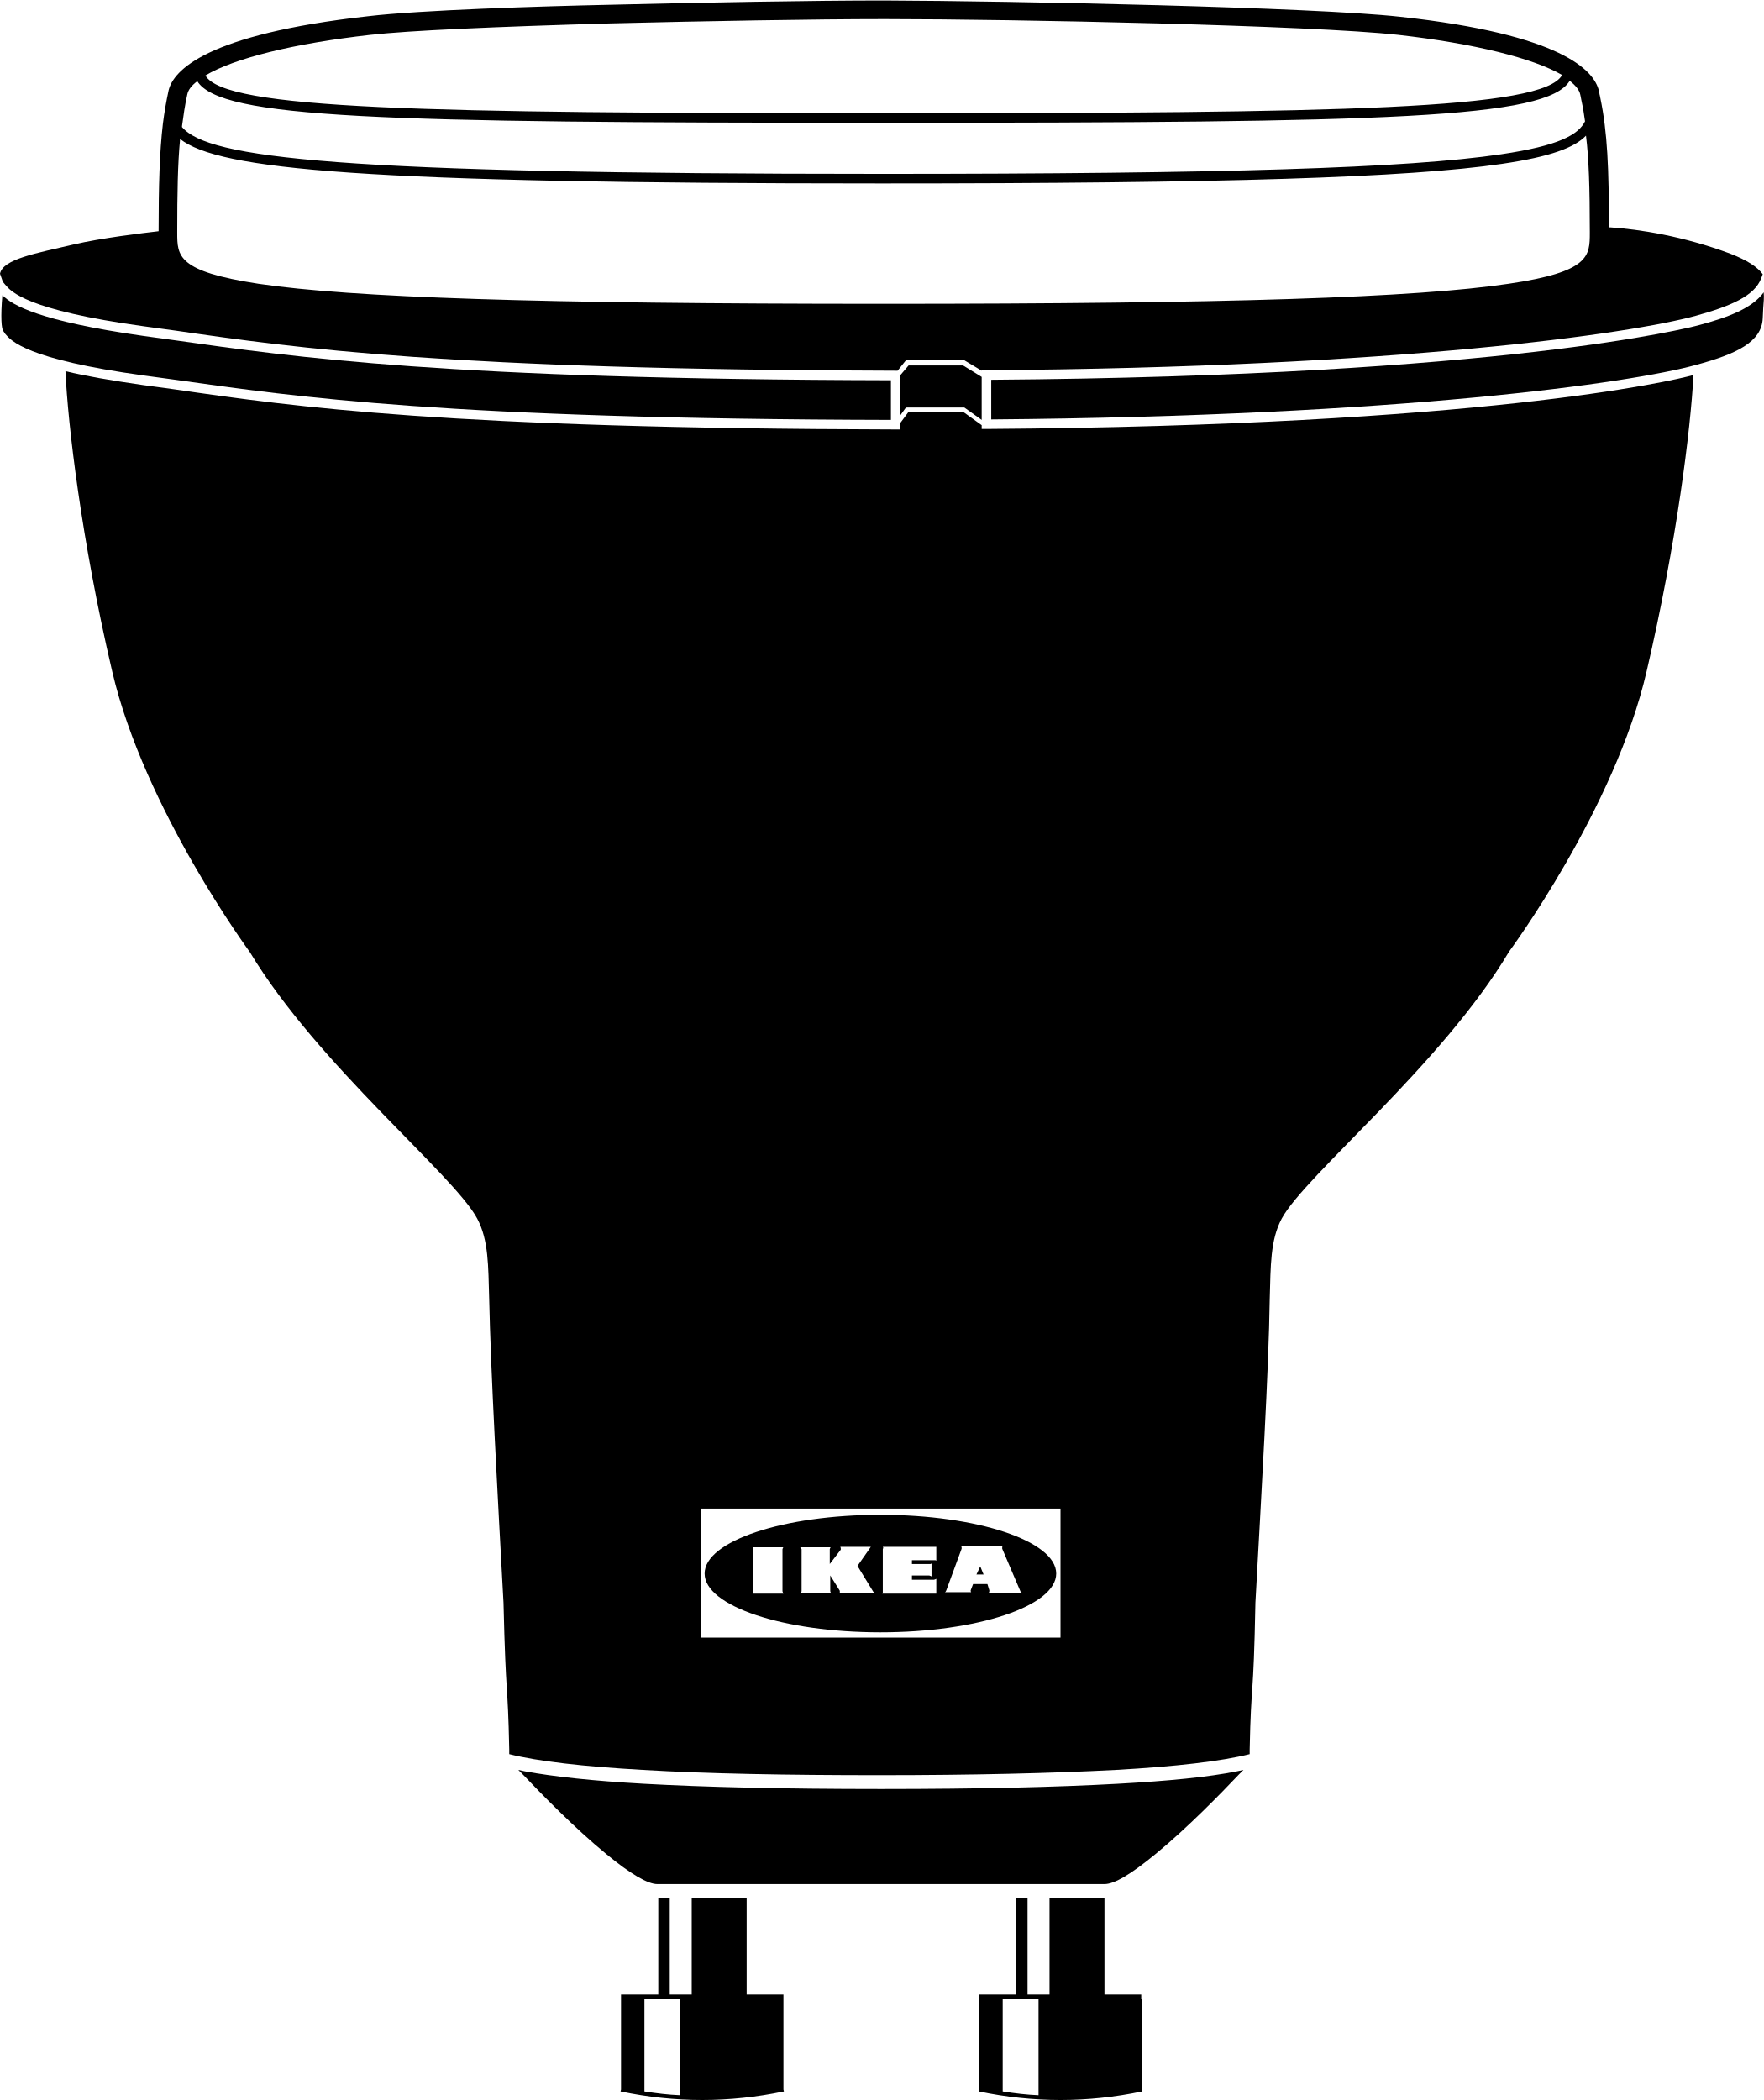
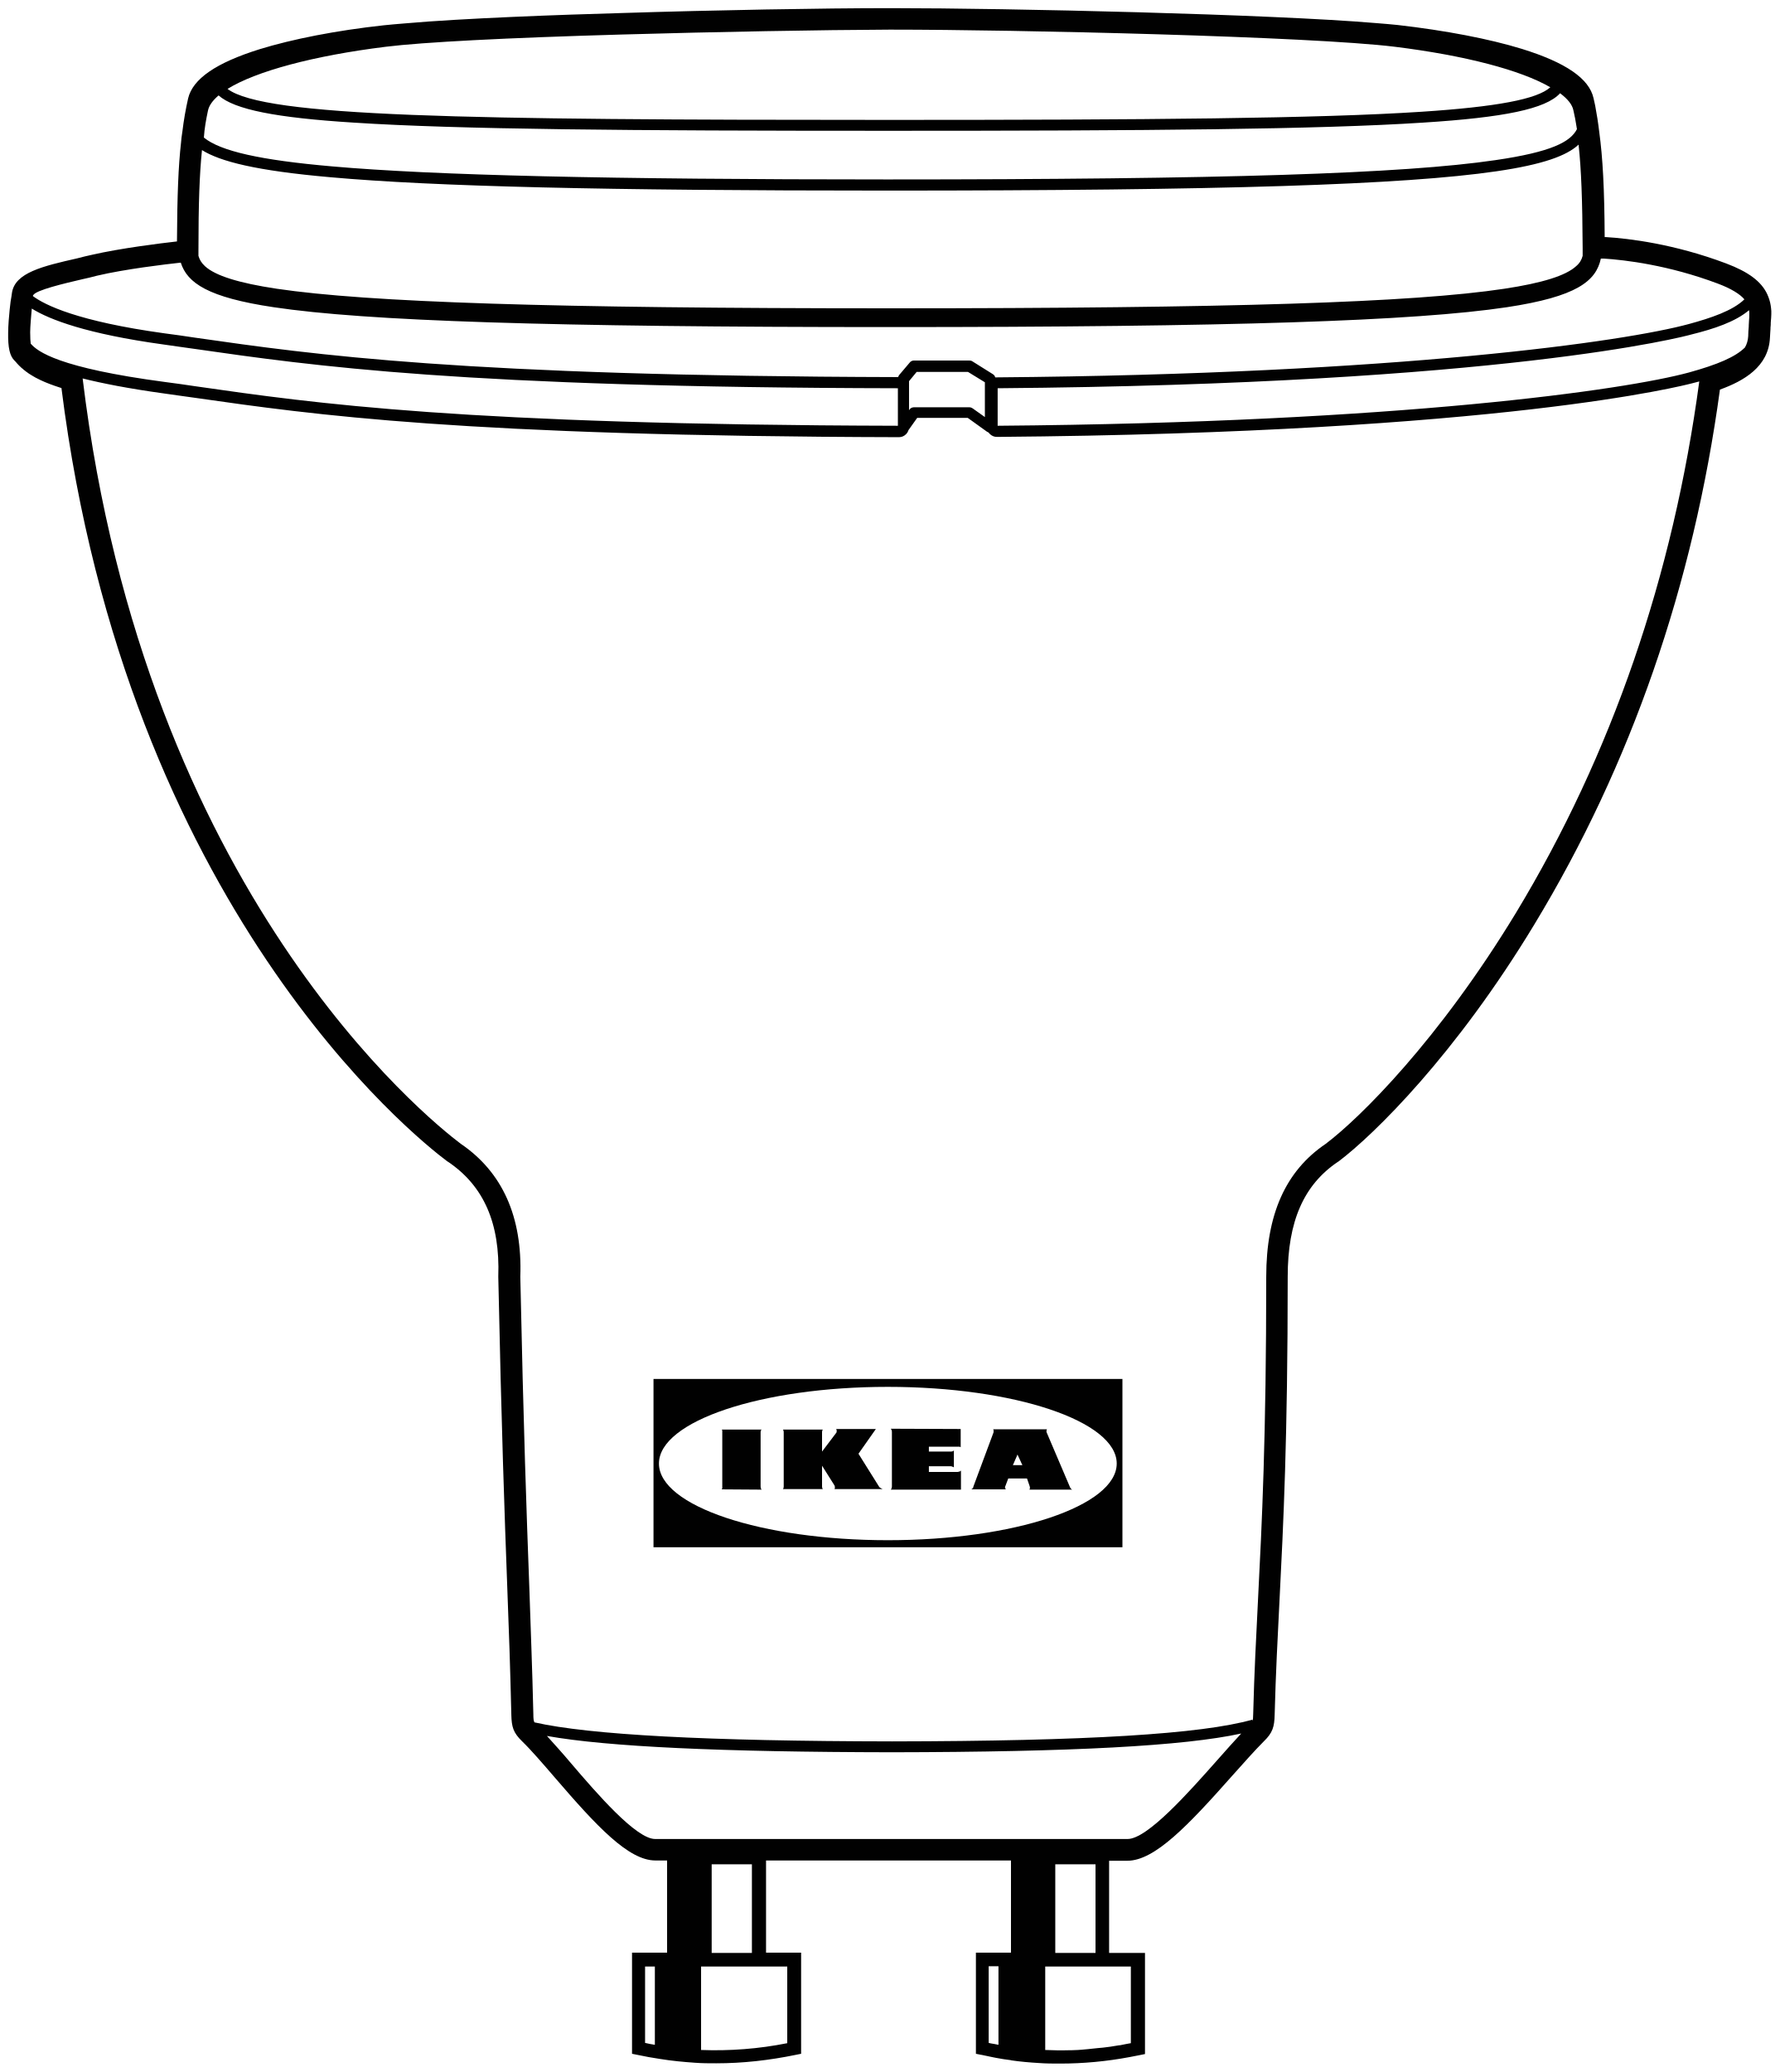
- <svg xmlns="http://www.w3.org/2000/svg" version="1.1" id="Layer_1" x="0px" y="0px" viewBox="0 0 369.2 439.6" style="enable-background:new 0 0 369.2 439.6;" xml:space="preserve">
+ <svg xmlns="http://www.w3.org/2000/svg" version="1.1" id="Layer_1" x="0px" y="0px" viewBox="0 0 654.6 762.1" style="enable-background:new 0 0 654.6 762.1;" xml:space="preserve">
  <style type="text/css">
- 	.st0{fill:#800000018000000180000001;}
+ 	.st0{fill:#010101;}
</style>
  <g>
-     <path class="st0" d="M234,373.4c-12.7,0.7-28.9,1.1-49.6,1.1c-20.6,0-36.9-0.4-49.6-1.1c-10.7-0.6-18.9-1.5-24.9-2.6l-1.4-0.3l1,1   c3.7,3.9,10.8,11.2,17.4,16.6c5.1,4.2,8.7,6.3,10.7,6.3h93.6c2.1,0,5.6-2.1,10.7-6.3c6.6-5.4,13.7-12.7,17.4-16.6l1-1l-1.4,0.3   C252.9,372,244.8,372.8,234,373.4z" />
-     <path class="st0" d="M239,418.5h-0.1V418v-0.5h-7.7v-20.1h-11.5v20.1h-4.6v-20.1h-2.4v20.1H205v0.5v0.5v18.9l-0.1,0.4   c5.7,1.2,11.4,1.8,17.1,1.8s11.4-0.6,17.1-1.8l-0.1-0.4V418.5z M217.4,437.4v1.2c-2.5-0.1-5-0.4-7.5-0.8v-0.4v-18.9h7.5V437.4z" />
-     <path class="st0" d="M164,418.5V418v-0.5h-7.7v-20.1h-11.5v20.1h-4.6v-20.1h-2.4v20.1H135h-5v0.5v0.5v18.9l-0.1,0.4   c5.7,1.2,11.4,1.8,17.1,1.8s11.4-0.6,17.1-1.8l-0.1-0.4V418.5z M142.4,437.4v1.2c-2.5-0.1-5-0.4-7.5-0.8v-0.4v-18.9h7.5V437.4z" />
-     <path class="st0" d="M184.3,341.7c20.3,0,36.8-5.5,36.8-12.3s-16.5-12.3-36.8-12.3s-36.8,5.5-36.8,12.3S164,341.7,184.3,341.7z    M198,333.1c0.1-0.2,0.1-0.2,0.1-0.2l3.2-8.7c0,0,0-0.2,0-0.3s-0.1-0.2-0.1-0.2h8.7c0,0-0.1,0-0.1,0.2c0,0.1,0,0.3,0,0.3l3.8,8.9   l0.1,0.2l0.2,0.1H207c0,0,0.1-0.2,0.1-0.3s0-0.2,0-0.2l-0.4-1.3h-3l-0.5,1.3c0,0,0,0,0,0.1c0,0.2,0.1,0.3,0.1,0.3h-5.5   C197.9,333.2,198,333.2,198,333.1z M184.8,333.4v-0.3v-8.8l0.1-0.3l-0.1-0.2H196v2.9l-0.2-0.1h-0.3h-4.6v0.8h3.6h0.3l0.2-0.1v2.7   l-0.2-0.1l-0.3-0.1h-3.6v0.9h4.6l0.3-0.1l0.2-0.1v3.1h-11.3L184.8,333.4z M173.9,323.9l-0.1,0.1l-0.1,0.3v3.1l2.3-3   c0,0,0-0.1,0-0.3c0-0.1-0.1-0.3-0.1-0.3h6.4l-2.8,4l3.3,5.4l0.3,0.2l0.3,0.1h-7.7l0.1-0.1c0-0.2,0-0.4,0-0.4l-2-3.2v3.3l0.1,0.3   l0.1,0.1h-6.4l0.1-0.1l0.1-0.3v-8.8l-0.2-0.3l-0.1-0.1H173.9z M157.6,323.9h6.4l-0.1,0.1l-0.1,0.3v8.8l0.1,0.3l0.1,0.2h-6.4   l0.1-0.2v-0.3v-8.8V324L157.6,323.9z" />
-     <polygon class="st0" points="205.2,327.9 204.4,329.6 205.9,329.6  " />
-     <path class="st0" d="M369.2,61.2c-2.4,3.3-7.3,5.2-13.7,6.9c-1.6,0.4-40.3,10.6-148,11.4v8.3c86-0.7,134.1-7.7,147.5-11.4   c8.5-2.3,13.8-4.8,14-9.8c0-0.7,0.1-1.4,0.1-2.1C369.2,63.3,369.3,62.2,369.2,61.2z" />
-     <path class="st0" d="M205.5,89.8V89l-3.9-2.8h-11.4l-1.7,2.3v1.4h-1c-93.7-0.2-125.5-4.7-151-8.4c-2.2-0.3-4.4-0.6-6.6-0.9   c-6.9-1-12.1-1.9-16.2-2.9c0.5,11,3.3,35.2,9.8,62.9c6.7,28.7,28.8,58.7,28.8,58.7c14.2,23.6,42.7,46.6,47.6,55.8   c2.4,4.5,2.3,9.9,2.5,16.7c0.3,14.8,1.8,41.8,3,63.7c0.5,21,0.9,15.9,1.2,30.7c0,0.4,0,0.7,0,1c6,1.5,15.5,2.6,28,3.3   c13.4,0.8,30,1.1,49.4,1.1h0.1h0.1c19.4,0,36-0.4,49.4-1.1c12.5-0.7,22-1.8,28-3.3c0-0.3,0-0.6,0-1c0.3-14.8,0.8-9.6,1.2-30.7   c1.2-21.9,2.8-48.8,3-63.7c0.2-6.8,0.1-12.2,2.5-16.7c5-9.2,33.5-32.2,47.6-55.9c0,0,22.2-30,28.8-58.7c6.3-27,9.2-50.6,9.8-62   c-4.6,1.3-44.8,10.6-148,11.3H205.5z M222,342.8h-75.3v-27H222V342.8z" />
-     <path class="st0" d="M0.6,59c0.2,0.2,0.3,0.4,0.5,0.6c1.2,1.4,4.3,5.3,29,8.7c2.2,0.3,4.3,0.6,6.6,0.9c25.5,3.7,57.2,8.2,150.8,8.4   h0.4l1.6-2c0.1-0.1,0.2-0.2,0.4-0.2h11.8c0.1,0,0.2,0,0.3,0.1l3.5,2.1v-0.1h1c86.6-0.6,135-7.7,148.5-11.4c7.2-2,12.3-4.1,13.7-7.9   l0.3-0.8c-1.1-1.5-3.2-2.9-6.8-4.3c-9.9-3.7-19.1-5.1-25-5.5c-0.1,0-0.2,0-0.4,0c0-12.3-0.3-19.9-1.8-27.1l-0.1-0.5   c-0.1-0.3-0.1-0.7-0.2-1c-1-4.2-7.6-11.8-41.7-15.5c-18.1-2-81-3.3-107.8-3.4h-0.5c-14.1,0-37.1,0.4-57.2,0.9   C113.4,1.3,87.9,2.1,77,3.4c-34,3.8-40.7,11.4-41.7,15.5c-0.5,2.3-0.9,4.6-1.2,7c-0.7,6-0.9,13-0.9,22.5   c-3.4,0.4-11.9,1.4-17.9,2.8C7.7,53,0.6,54.2,0,57.3L0.6,59C0.7,59,0.7,59.1,0.6,59z M332.8,48.5v0.2c0,4.9,0,8.2-17,10.7   c-19.5,2.9-58.6,4.2-130.7,4.2h-0.3c-72.1,0-111.1-1.3-130.7-4.2c-17-2.6-17-5.8-17-10.7v-0.2c0-8,0.1-14.2,0.6-19.4   c8.2,6.4,38,9.3,146.7,9.3h0.2c71.3,0,110.1-1.2,129.8-4.1c10.2-1.5,15.2-3.4,17.6-5.9C332.6,33.2,332.8,39.2,332.8,48.5z M41.3,17   c4.9,7.8,38.2,8.7,143.5,8.7l0,0c0,0,0,0,0.1,0s0,0,0.1,0l0,0c105.7,0,138.9-0.9,143.6-8.8c1.2,1,2,1.9,2.2,2.9   c0.1,0.3,0.1,0.6,0.2,1l0.1,0.5c0.3,1.3,0.5,2.7,0.7,4.1c-1.4,2.8-5.4,5.1-17.6,6.9c-19.6,2.9-58.4,4.1-129.5,4.1h-0.2   c-114,0-140.9-3.3-146.4-9.8c0-0.1,0-0.2,0-0.2l0,0c0.3-2.2,0.6-4.4,1.1-6.6C39.4,18.8,40.1,17.9,41.3,17z M184.9,23.7   C89,23.7,47,22.9,43,15.8c6-3.6,18.5-6.7,34.5-8.5c8-0.9,25.8-1.7,50.3-2.4c20-0.5,43-0.9,57.1-0.9h0.5c26.8,0,89.4,1.3,107.3,3.3   c15.9,1.8,28.3,4.9,34.3,8.4C323.1,22.9,281.2,23.7,184.9,23.7z" />
-     <path class="st0" d="M36.7,79.5c25.4,3.6,57,8.2,149.8,8.4v-8.3c-93-0.2-124.6-4.8-150.1-8.4c-2.2-0.3-4.4-0.6-6.5-0.9   C8.2,67.2,2.6,63.9,0.5,61.8c-0.4,4.5-0.2,7.1,0.2,7.5c0.1,0.2,0.3,0.4,0.4,0.6c1.2,1.4,4.3,5.3,29,8.7   C32.3,78.9,34.5,79.2,36.7,79.5z" />
-     <path class="st0" d="M190.2,76.5l-1.7,2v8.4l1-1.4c0.1-0.1,0.2-0.2,0.4-0.2h11.8c0.1,0,0.2,0,0.3,0.1l3.5,2.5v-9l-3.9-2.4H190.2z" />
+     <path class="st0" d="M651.6,115.5c0-0.4,0-0.7,0-1.1v0c-0.1-1.5-0.3-2.8-0.7-4.1c-0.2-0.7-0.5-1.4-0.8-2.1   c-2.2-4.7-6.9-8.2-15.1-11.3c-19.1-7.2-35.9-9.2-44.3-9.7c-0.1,0-0.2,0-0.4,0c-0.1-18-0.7-29.1-2-38.7c-0.4-3.4-0.9-6.5-1.5-9.7   l-0.2-0.9c-0.1-0.6-0.3-1.2-0.4-1.8c-1.6-7.2-10.2-13.1-26.3-18.1c-12-3.7-28.2-6.8-45.7-8.8c-2.2-0.2-4.9-0.5-7.9-0.7   C467.5,5.2,371,3,328,3h-0.8c-24.4,0-64.1,0.7-98.7,1.8c-21.6,0.6-58.1,1.9-79.5,3.8c-2.9,0.2-5.6,0.5-7.8,0.7   c-17.5,1.9-33.7,5.1-45.7,8.8c-16,5-24.6,10.9-26.3,18.1c-0.9,4-1.6,8-2.1,12.1c0,0.2-0.1,0.5-0.1,0.7c-0.2,1.1-0.3,2.3-0.4,3.4   c-1,8.9-1.4,19.3-1.5,36.4c-6.2,0.7-20.7,2.5-31.2,4.9c-1.8,0.4-3.6,0.8-5.4,1.3c-12.8,2.9-23,5.3-24.1,12.7   c-0.1,0.9-0.3,2-0.5,3.2c-0.2,1.6-0.5,4.2-0.7,7c-0.1,1.6-0.2,3.1-0.2,4.4c-0.1,5.6,0.6,8.7,2.4,10.4c0,0,0.1,0.1,0.1,0.1l0.3,0.3   c0.2,0.2,0.3,0.4,0.5,0.6c0.5,0.5,0.9,1,1.4,1.4c0.2,0.2,0.4,0.4,0.6,0.5c0.2,0.2,0.4,0.4,0.7,0.6c0.4,0.3,0.7,0.6,1.2,0.9   c0.1,0.1,0.3,0.2,0.4,0.3c0.8,0.5,1.6,1,2.5,1.5c0.6,0.3,1.2,0.6,1.8,0.9c2.1,1,4.5,1.9,7.3,2.8c0.1,0,0.2,0.1,0.4,0.1   c24,190.9,129.9,275.5,142,284.5l0.2,0.1c13.2,8.9,19.2,22.7,18.5,42.2l0,0.1l0,0.1c1.2,56.6,2.3,87.1,3.3,114   c0.6,15.4,1.1,29.9,1.5,47c0.1,4.5,0.7,6.6,4,9.8c3.4,3.3,7.6,8.2,12,13.3c15.4,17.9,27.1,30.5,37,30.5h4.3v33.9h-12.9v37.2l2,0.4   c2.8,0.6,5.6,1.1,8.3,1.5c4.3,0.7,8.6,1.1,12.9,1.4c2.6,0.2,5.2,0.2,7.8,0.2c9.7,0,19.5-1.1,29.2-3.1l2-0.4v-37.2h-12.9v-33.9h90.1   v33.9h-12.9v37.2l2,0.4c0,0,0.1,0,0.1,0c1.3,0.3,2.5,0.5,3.8,0.8c0.5,0.1,1,0.2,1.5,0.3c0.8,0.1,1.5,0.3,2.3,0.4   c0.2,0,0.4,0.1,0.6,0.1c0.7,0.1,1.5,0.2,2.2,0.3c0.1,0,0.3,0,0.4,0.1c3.4,0.5,6.9,0.8,10.3,1c2.6,0.2,5.2,0.2,7.8,0.2   c8.5,0,17.1-0.8,25.6-2.4c1.2-0.2,2.4-0.5,3.6-0.7l2-0.4v-37.2H408v-33.9h6.7c10.1,0,22.4-13,38.8-31.5c4.2-4.7,8.2-9.2,11.4-12.4   c3.3-3.2,3.9-5.4,4-9.8c0.4-15.4,1.1-28.5,1.8-42.4c1.4-27.6,3-59,3-118.7c0-20.4,5.9-33.8,18.5-42.3l0.2-0.1   c13.1-9.9,43.1-39.3,72.1-87.3c35.5-58.6,58.4-124.7,68.2-196.6c8.8-3.2,17.9-8.4,18.4-19.1c0.1-1.2,0.1-2.3,0.2-3.3l0-0.4   c0.1-0.7,0.1-1.3,0.1-1.9C651.5,117.3,651.6,116.4,651.6,115.5z M643.4,114.1c0,0.3,0.1,0.5,0.1,0.8c0,0.2,0,0.5,0,0.7   c0,0.7,0,1.4-0.1,2.3c0,0.6-0.1,1.2-0.1,1.8l0,0.4c-0.1,1.2-0.2,2.4-0.2,3.6c-0.1,1.5-0.5,2.9-1.2,4.1c-3.5,3.5-10.1,6.3-20.6,9.2   c-23.1,6.3-105.9,18.4-254.3,19.6v-13.8c185.9-1.5,252.6-19,255.3-19.8C630.4,121,638.3,118.4,643.4,114.1z M326.7,44.1   c-156.2,0-229.4-1.1-243-11.4c10.5-6.5,31.6-12.2,58.2-15.5c13.7-1.7,44.5-3.3,86.7-4.5c34.6-1,74.2-1.7,98.5-1.8h0.8   c46.2,0,154.2,2.5,185.2,6.3c25.8,3.2,46.4,8.6,57.2,14.9c-4.8,4.4-19.9,7.2-47.3,9C484.9,43.6,422.1,44.1,326.7,44.1z M76.5,40.7   c0.4-1.9,1.7-3.7,3.9-5.6c5.9,5.2,21.1,8.2,49.7,10c38.4,2.5,101.2,3,196.6,3l0,0c0,0,0.1,0,0.1,0s0.1,0,0.1,0l0,0   c95.4,0,158.2-0.5,196.6-3c29.8-1.9,45.1-5,50.4-10.8c2.8,2.1,4.5,4.2,4.9,6.3c0.1,0.6,0.3,1.2,0.4,1.9l0.2,0.9   c0.2,1.3,0.5,2.7,0.7,4.1c-2.4,4.7-9.4,8.4-30,11.4c-33.9,5-100.7,7.1-223.6,7.1h-0.4c-101.7,0-166.5-1.5-203.9-4.8   c-26.4-2.3-41.1-5.6-47.2-10.6C75.2,47.3,75.8,44,76.5,40.7z M73,92.4c0-17.7,0.4-28.4,1.3-37.2c6.7,4.2,19.9,7.6,47.4,10   c38,3.4,101,4.9,204.2,4.9h0.4c123.1,0,190.1-2.1,224.2-7.1c17.1-2.5,25.8-5.7,30.2-9.8c1,9.2,1.4,20.3,1.5,38l0,2.9   c-0.4,1.5-1.1,2.7-2.4,3.8c-3.8,3.5-12.5,6.2-26.4,8.3c-33.7,5.1-101.2,7.2-225.6,7.2h-0.4c-124.4,0-191.9-2.2-225.6-7.2   c-14-2.1-22.6-4.8-26.4-8.3c-1.3-1.2-2-2.4-2.4-3.8L73,92.4z M30.3,102.7c1.8-0.4,3.6-0.8,5.4-1.3c10.2-2.4,25.1-4.2,30.8-4.8   c2.4,7.5,10,12.8,34.2,16.4c34.1,5.1,101.8,7.3,226.6,7.3h0.4c124.8,0,192.6-2.2,226.6-7.3c25.8-3.9,32.8-9.6,34.6-17.9   c0.6,0,0.9,0,1,0c7.9,0.5,23.9,2.4,42,9.2c4.8,1.8,8.1,3.8,9.8,5.8c-4.3,4.2-12.4,6.9-20.5,9.1c-23.1,6.3-106.1,18.4-254.7,19.6   c-0.2,0-0.3,0-0.4,0c-0.1-0.5-0.4-0.9-0.9-1.2l-7.5-4.7c-0.3-0.2-0.7-0.3-1.1-0.3h-20.4c-0.6,0-1.2,0.3-1.5,0.7l-3.9,4.6   c-0.2,0.2-0.3,0.5-0.4,0.8c-160.2-0.4-214.7-8.2-258.6-14.5c-3.8-0.6-7.6-1.1-11.3-1.6c-31.9-4.4-44-10.4-48.4-13.7   c0-0.1,0-0.2,0.1-0.3C13.1,106.7,23.9,104.2,30.3,102.7z M362.3,140.6v12.8l-4.5-3.2c-0.3-0.2-0.7-0.4-1.2-0.4h-20.4   c-0.6,0-1.3,0.3-1.6,0.8l-0.2,0.3v-10.7l2.8-3.4h18.9L362.3,140.6z M11.3,126.4c-0.1-0.8-0.2-2.1-0.2-4.2c0-1.2,0.1-2.5,0.2-4   c0.1-1.7,0.3-3.3,0.4-4.7c6.6,4.1,20.2,9.3,48.4,13.2c3.7,0.5,7.5,1.1,11.3,1.6c43.9,6.3,98.5,14.2,258.9,14.5v13.8   c-159.9-0.4-214.4-8.2-258.2-14.5c-3.9-0.6-7.6-1.1-11.4-1.6C21.5,135.3,13.8,129.3,11.3,126.4z M237.3,723.3h3.6v28.8   c-1.2-0.2-2.4-0.4-3.6-0.7V723.3z M289.6,723.3v28.2c-10.5,2.1-21.2,2.9-31.7,2.5v-30.7h23.8H289.6z M261.8,718.3v-32.6h14.8v32.6   H261.8z M367.3,723.3v28.8c-0.5-0.1-1-0.2-1.5-0.3c-0.4-0.1-0.8-0.1-1.2-0.2c-0.3-0.1-0.6-0.1-0.9-0.2v-28.2H367.3z M416,723.3   v28.2c-0.2,0-0.4,0.1-0.6,0.1c-0.9,0.2-1.8,0.3-2.6,0.5c-0.4,0.1-0.9,0.2-1.3,0.2c-1,0.2-2.1,0.3-3.1,0.5c-0.3,0-0.5,0.1-0.8,0.1   c-1.2,0.2-2.5,0.3-3.7,0.4c-0.6,0.1-1.3,0.1-1.9,0.2c-0.6,0.1-1.3,0.1-1.9,0.2c-0.7,0.1-1.5,0.1-2.2,0.2c-0.5,0-1,0.1-1.4,0.1   c-0.8,0-1.7,0.1-2.5,0.1c-0.3,0-0.6,0-1,0c-2.8,0.1-5.7,0-8.5-0.1v-30.7H408H416z M388.2,718.3v-32.6H403v32.6H388.2z M447.6,647.6   c-10.2,11.5-25.5,28.8-32.8,28.8H241c-7,0-21.4-16.7-30.9-27.8c-3.1-3.7-6.2-7.1-8.9-10.1c22.4,4,64.2,5.9,126.9,6   c66.3-0.1,107.5-2.3,128.5-6.9C453.8,640.6,450.8,644,447.6,647.6z M557.7,335.7c-28.4,46.8-57.3,75.4-70,85   c-14.8,10-21.9,26-21.9,48.9c0,59.6-1.6,90.8-3,118.3c-0.7,13.9-1.4,27.1-1.8,42.6c0,1.3-0.1,2-0.2,2.5l-0.1-0.5   c-18.7,5.3-60.8,7.9-132.5,8c-68.2-0.1-111.3-2.4-131.6-7c-0.3-0.6-0.4-1.3-0.4-3c-0.4-17.2-1-31.7-1.5-47.1   c-1-26.9-2.1-57.3-3.3-113.8c0.8-22.1-6.6-38.5-21.9-48.9c-12.2-9.2-116.2-92.6-139.1-281.5c7.2,1.8,16.8,3.7,29.8,5.5   c3.8,0.5,7.5,1.1,11.4,1.6c44,6.3,98.6,14.1,259.1,14.5c0,0,0,0,0,0c1,0,1.9-0.4,2.6-1.1c0.4-0.4,0.7-0.9,0.9-1.5l3.2-4.5H356   l7.1,5.1c0.2,0.1,0.4,0.2,0.6,0.3c0.1,0.2,0.2,0.3,0.4,0.5c0.7,0.7,1.6,1.1,2.6,1.1c0,0,0,0,0,0c186.2-1.5,252.9-19,255.7-19.7   c0.9-0.2,1.8-0.5,2.7-0.7C615.5,211.8,592.9,277.5,557.7,335.7z" />
+     <path class="st0" d="M240.4,569.1h172.5v-61.9H240.4V569.1z M326.6,510.1c46.5,0,84.2,12.6,84.2,28.2c0,15.6-37.7,28.2-84.2,28.2   c-46.5,0-84.2-12.6-84.2-28.2C242.4,522.7,280.1,510.1,326.6,510.1z" />
+     <path class="st0" d="M306.6,547.7L306.6,547.7C306.6,547.7,306.6,547.7,306.6,547.7z" />
+     <path class="st0" d="M288.2,547.4l-0.2,0.3h14.7l-0.2-0.3l-0.1-0.6v-7.7l4.6,7.3c0,0,0.2,0.5,0.1,1c0,0.1-0.1,0.3-0.2,0.3h17.8   l-0.6-0.3l-0.6-0.4l-7.7-12.3l6.4-9.1h-14.6c0,0,0.2,0.4,0.2,0.6c0,0.4-0.1,0.7-0.1,0.7l-5.3,7v-7.2l0.1-0.6l0.2-0.3H288l0.2,0.3   l0.1,0.6v20.1L288.2,547.4z" />
+     <path class="st0" d="M306.6,547.8c0,0,0,0,0.1-0.1L306.6,547.8C306.6,547.8,306.6,547.8,306.6,547.8z" />
+     <polygon class="st0" points="265.7,547.4 265.5,547.8 280.2,547.9 279.9,547.5 279.8,546.8 279.8,526.7 279.9,526.1 280.2,525.8    265.5,525.8 265.7,526.1 265.7,526.6 265.7,546.7  " />
+     <polygon class="st0" points="328,547.4 327.7,547.9 353.5,547.9 353.5,540.9 353.1,541.2 352.3,541.4 341.7,541.4 341.7,539.3    349.9,539.3 350.5,539.5 350.9,539.7 350.9,533.5 350.5,533.8 349.9,533.9 341.7,533.9 341.7,532.1 352.3,532.1 353,532.1    353.4,532.3 353.4,525.6 327.7,525.5 328,526 328.1,526.6 328.1,546.8  " />
+     <path class="st0" d="M369.7,546.9c0-0.2,0.1-0.2,0.1-0.2l1.1-2.9h6.9l1,2.9c0,0,0,0.3,0.1,0.5c0,0.2-0.2,0.7-0.2,0.7l15.7,0   l-0.4-0.3l-0.3-0.4l-8.7-20.4c0,0-0.1-0.4,0-0.7c0-0.3,0.2-0.4,0.2-0.4h-19.9c0,0,0.2,0.1,0.2,0.4c0,0.3,0,0.7,0,0.7l-7.4,19.9   c0,0,0,0-0.1,0.4c-0.2,0.5-0.7,0.7-0.7,0.7h12.7C369.9,547.6,369.7,547.3,369.7,546.9z M374.3,535l1.8,3.9h-3.5L374.3,535z" />
  </g>
</svg>
